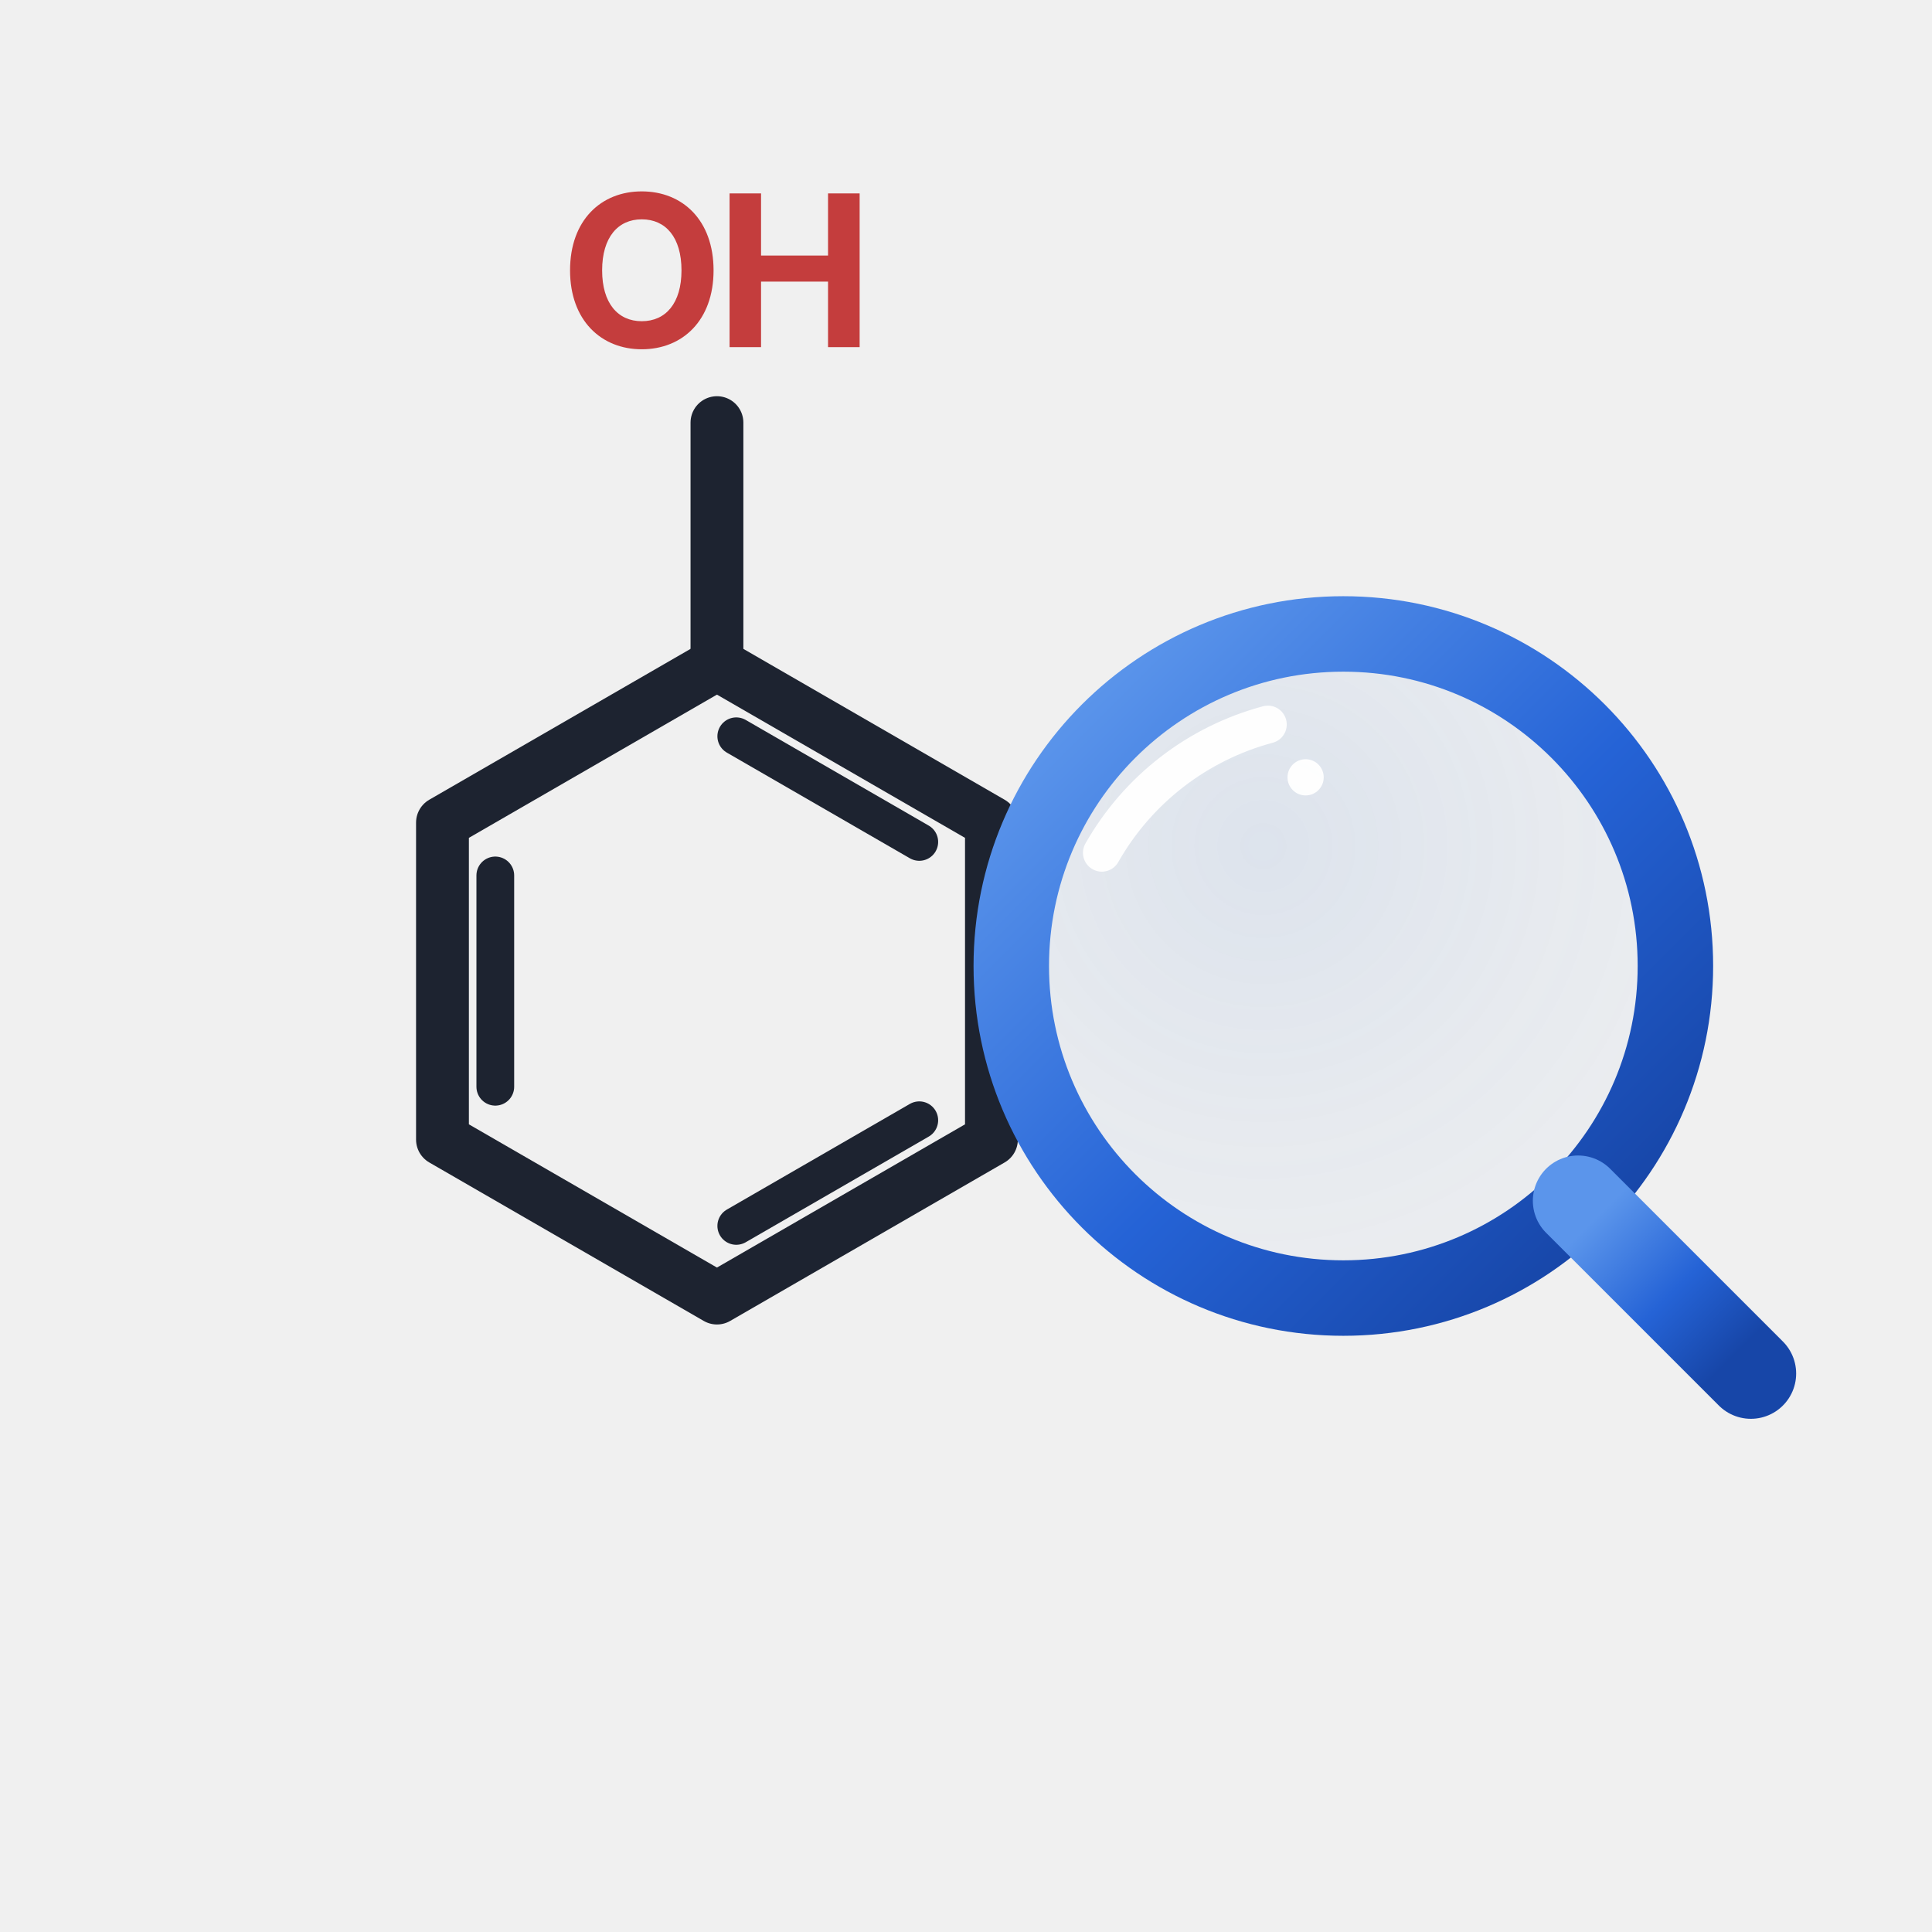
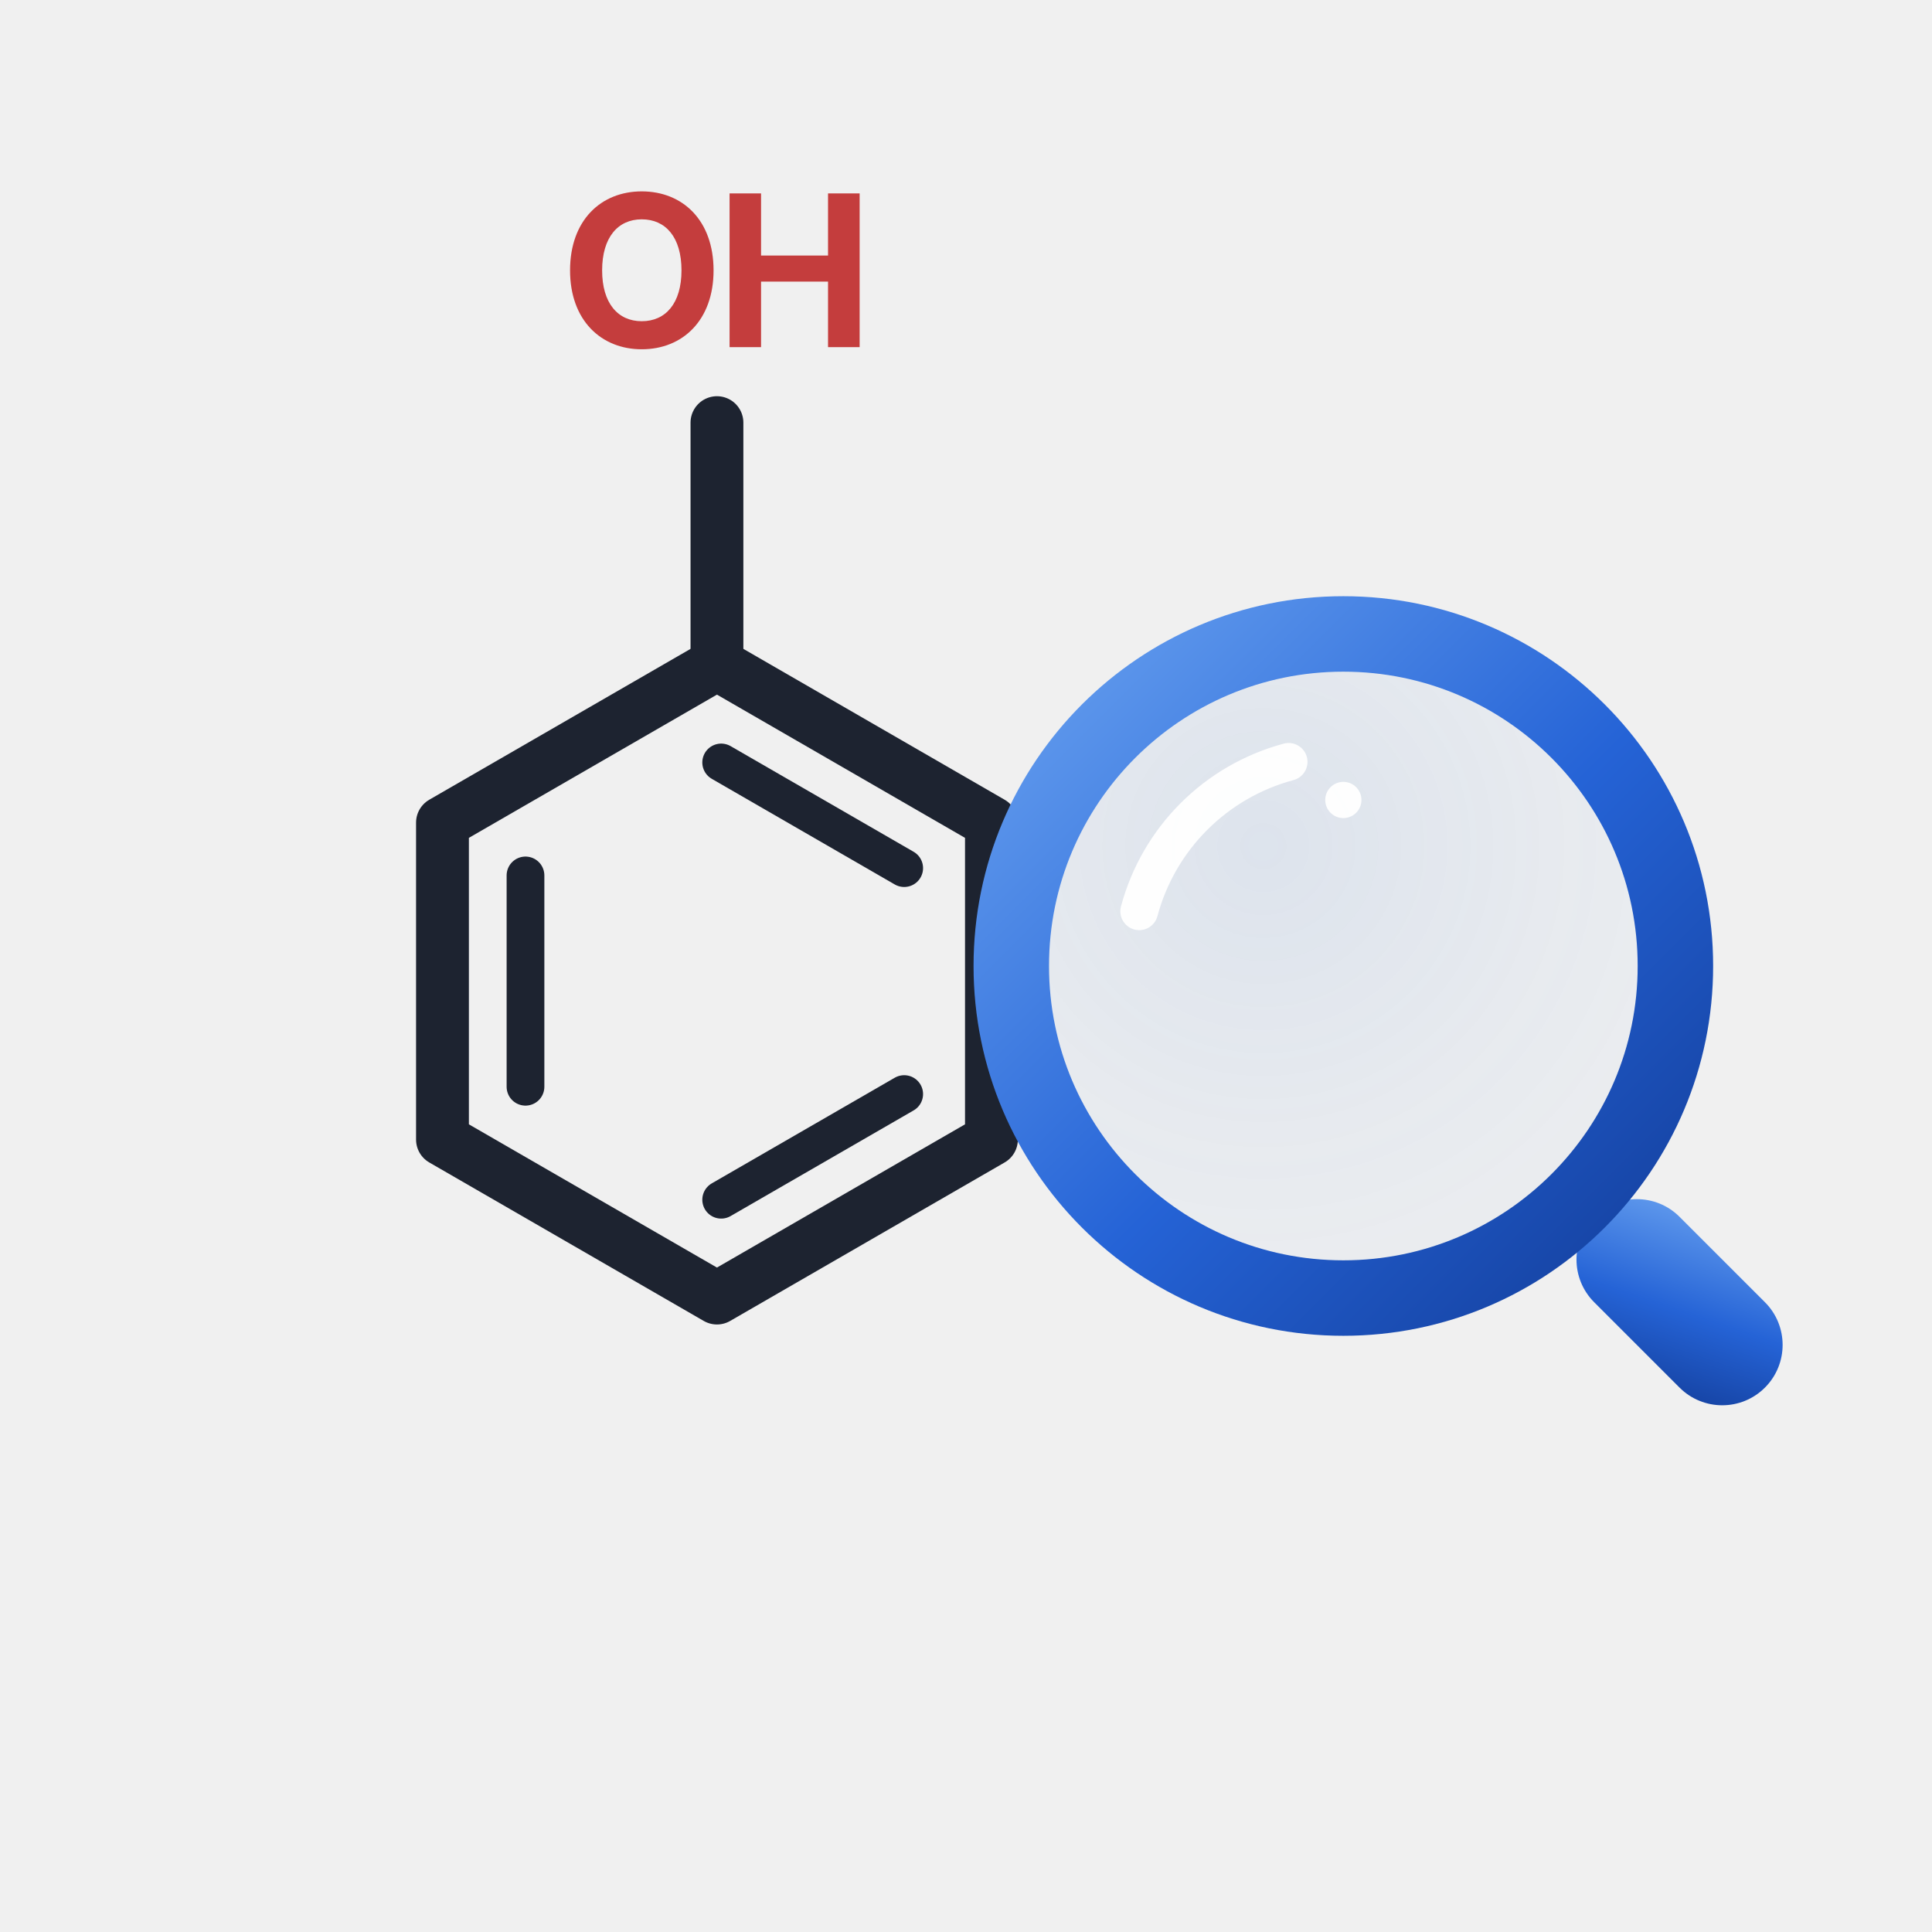
<svg xmlns="http://www.w3.org/2000/svg" viewBox="0 0 256 256" fill="none" role="img" aria-label="Chem-OCR logo">
  <defs>
    <linearGradient id="rim" x1="0.1" y1="0.1" x2="0.9" y2="0.9">
      <stop offset="0%" stop-color="#5b95eb" />
      <stop offset="55%" stop-color="#2563d6" />
      <stop offset="100%" stop-color="#1746a8" />
    </linearGradient>
    <radialGradient id="lens" cx="38%" cy="32%" r="80%">
      <stop offset="0%" stop-color="#3576d4" stop-opacity="0.10" />
      <stop offset="55%" stop-color="#3576d4" stop-opacity="0.05" />
      <stop offset="100%" stop-color="#3576d4" stop-opacity="0.02" />
    </radialGradient>
+     <clipPath id="lensGlass">
+       <circle cx="178" cy="128" r="38" />
+     </clipPath>
  </defs>
  <g stroke="#1d2330" stroke-width="7" stroke-linecap="round" stroke-linejoin="round">
    <line x1="95" y1="88" x2="95" y2="56" />
    <polygon points="95,88 131.37,109 131.37,151 95,172 58.63,151 58.63,109" />
    <g stroke-width="5">
-       <line x1="97.56" y1="97.56" x2="121.81" y2="111.56" />
-       <line x1="121.81" y1="148.44" x2="97.56" y2="162.44" />
-       <line x1="65.63" y1="144" x2="65.63" y2="116" />
+       <line x1="95.56" y1="101.03" x2="119.81" y2="115.03" />
+       <line x1="119.81" y1="144.97" x2="95.56" y2="158.97" />
+       <line x1="69.63" y1="144" x2="69.63" y2="116" />
    </g>
  </g>
  <text x="95" y="46" font-family="-apple-system, BlinkMacSystemFont, 'Inter', system-ui, sans-serif" font-size="28" font-weight="700" letter-spacing="-1" fill="#c43d3d" text-anchor="middle">OH</text>
  <g>
    <circle cx="178" cy="128" r="44" fill="url(#lens)" />
+     <rect x="-2" y="-8" width="32" height="16" rx="8" fill="url(#rim)" transform="translate(212.65 162.65) rotate(45)" />
    <circle cx="178" cy="128" r="44" stroke="url(#rim)" stroke-width="10" />
-     <line x1="209.11" y1="159.11" x2="232" y2="182" stroke="url(#rim)" stroke-width="12" stroke-linecap="round" />
-     <path d="M 146 113 A 36 36 0 0 1 168 96" stroke="#ffffff" stroke-opacity="0.95" stroke-width="5" fill="none" stroke-linecap="round" />
-     <circle cx="173" cy="103" r="2.4" fill="#ffffff" fill-opacity="0.95" />
+     <g clip-path="url(#lensGlass)">
+       <path d="M 150.95 120.75 A 28 28 0 0 1 170.75 100.95" stroke="#ffffff" stroke-opacity="0.95" stroke-width="5" fill="none" stroke-linecap="round" />
+       <circle cx="178" cy="106" r="2.4" fill="#ffffff" fill-opacity="0.95" />
+     </g>
  </g>
</svg>
